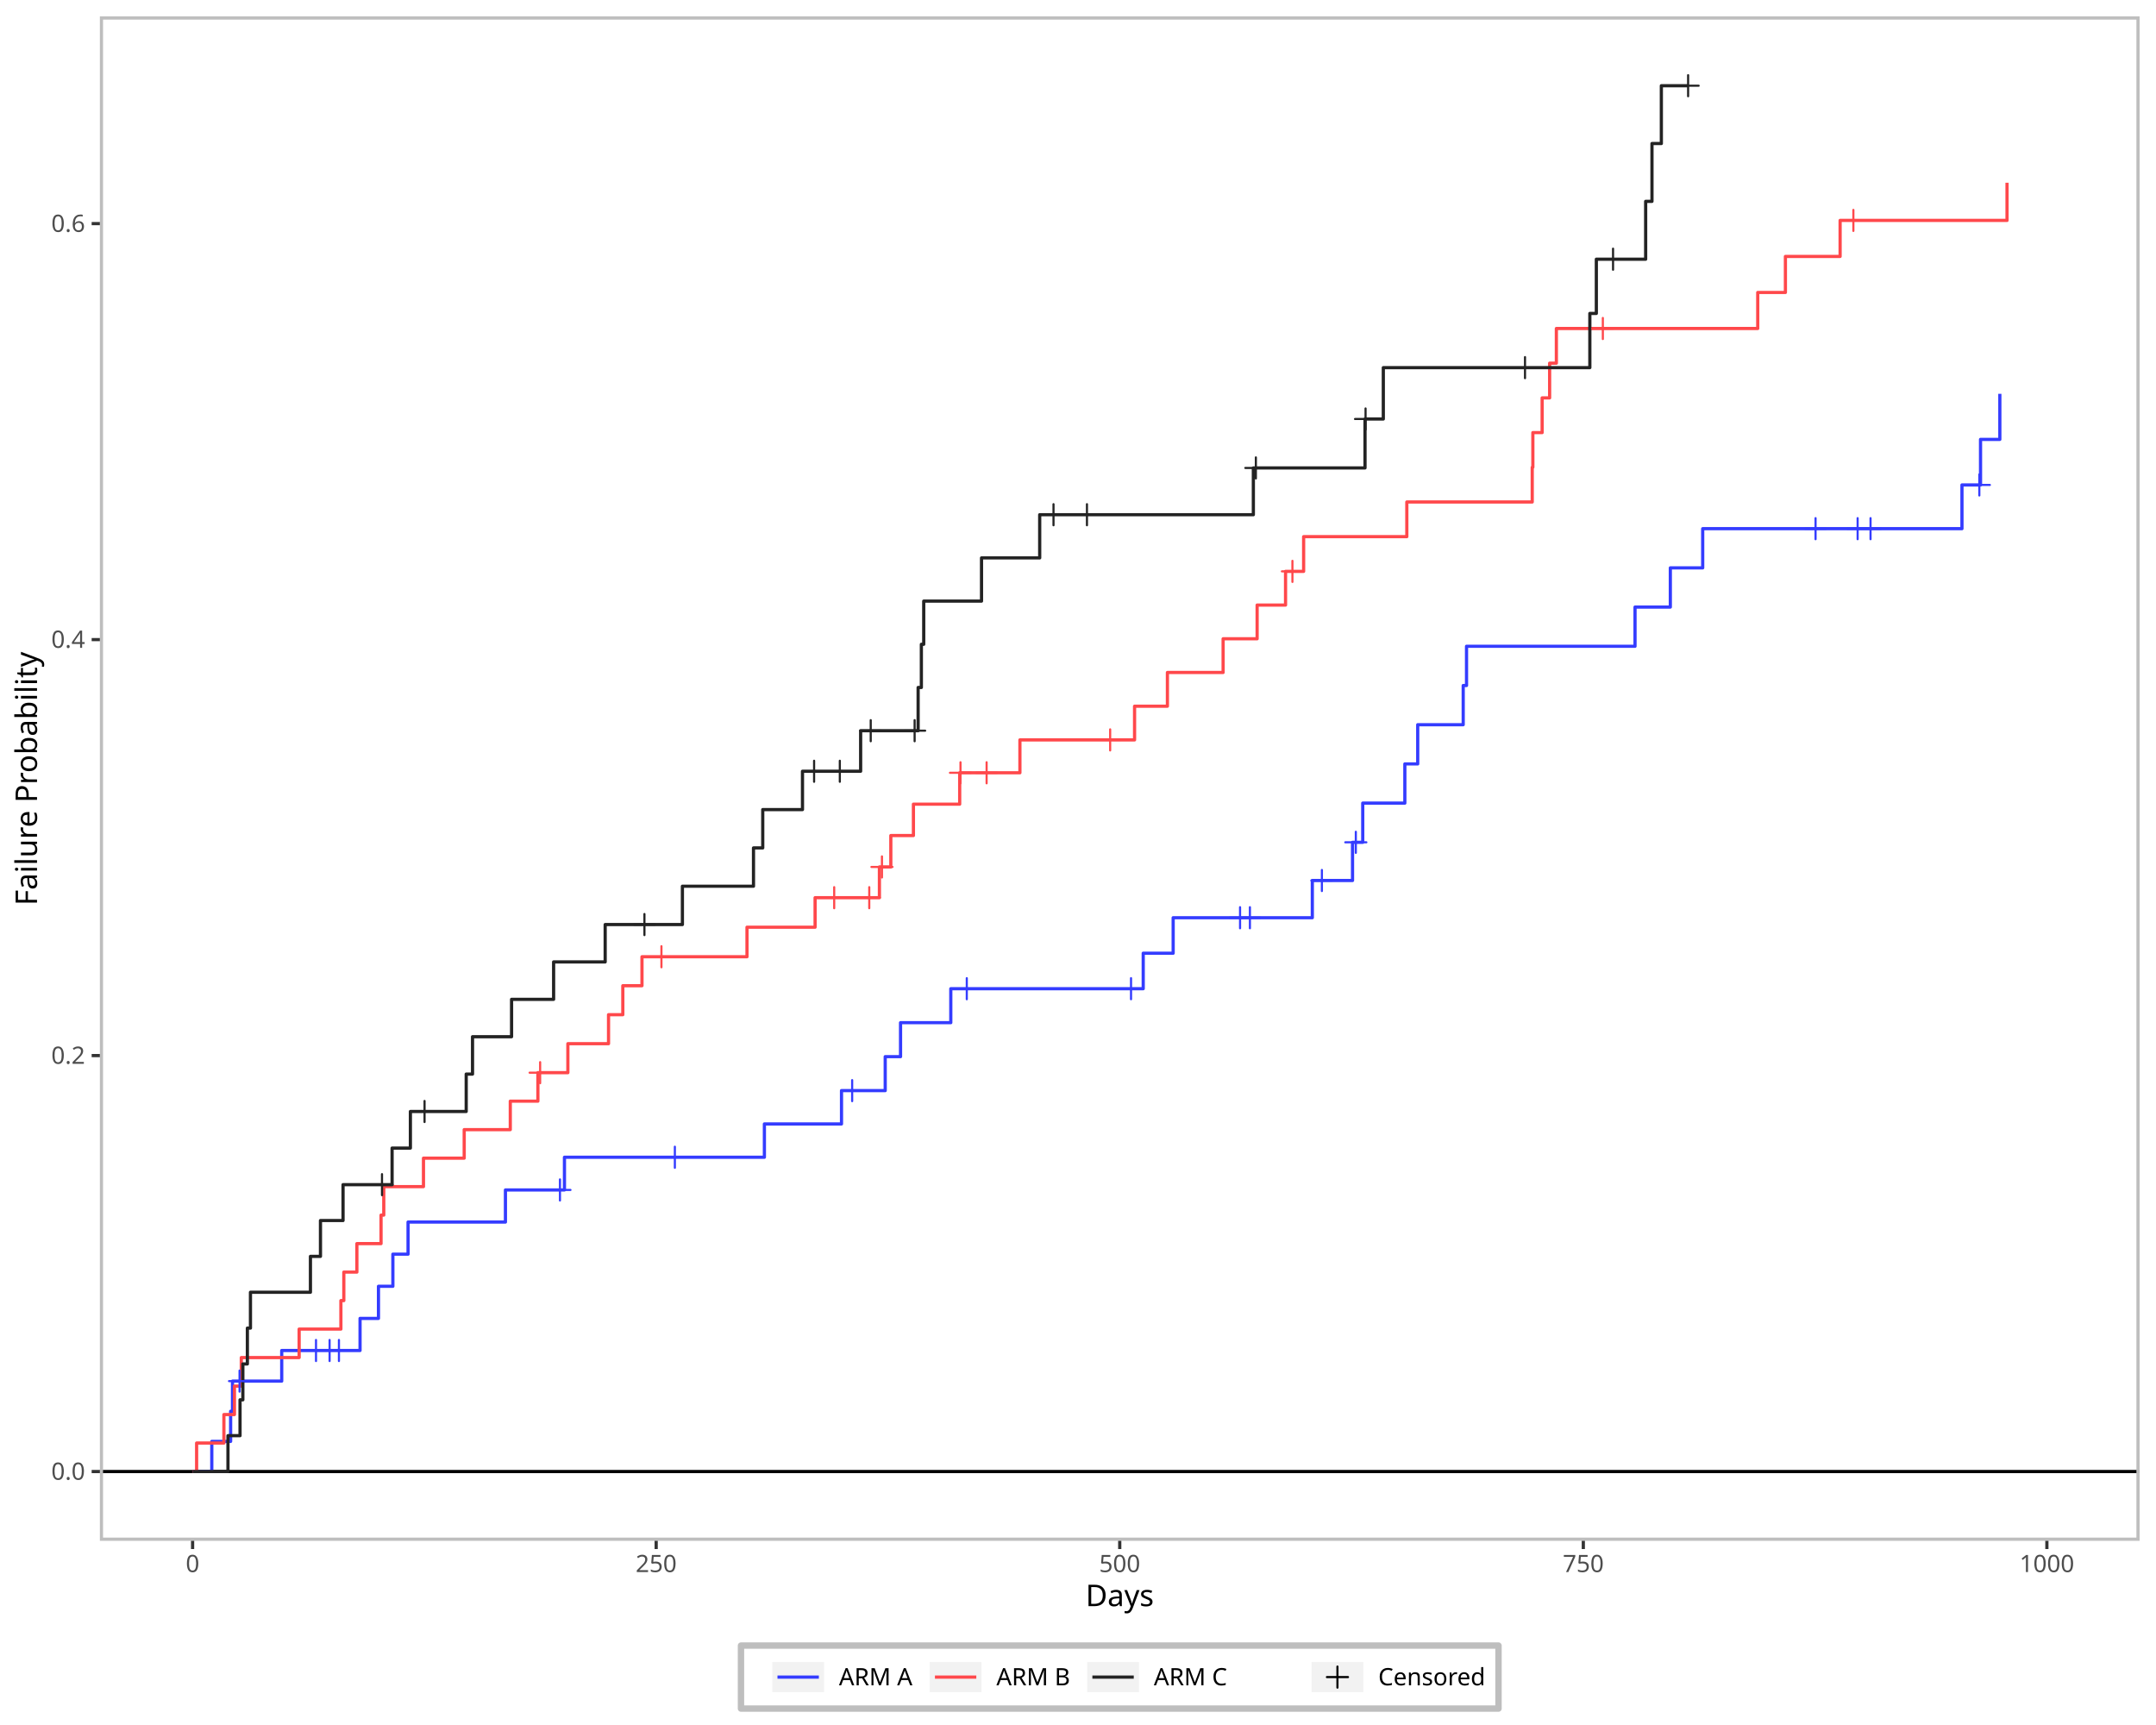
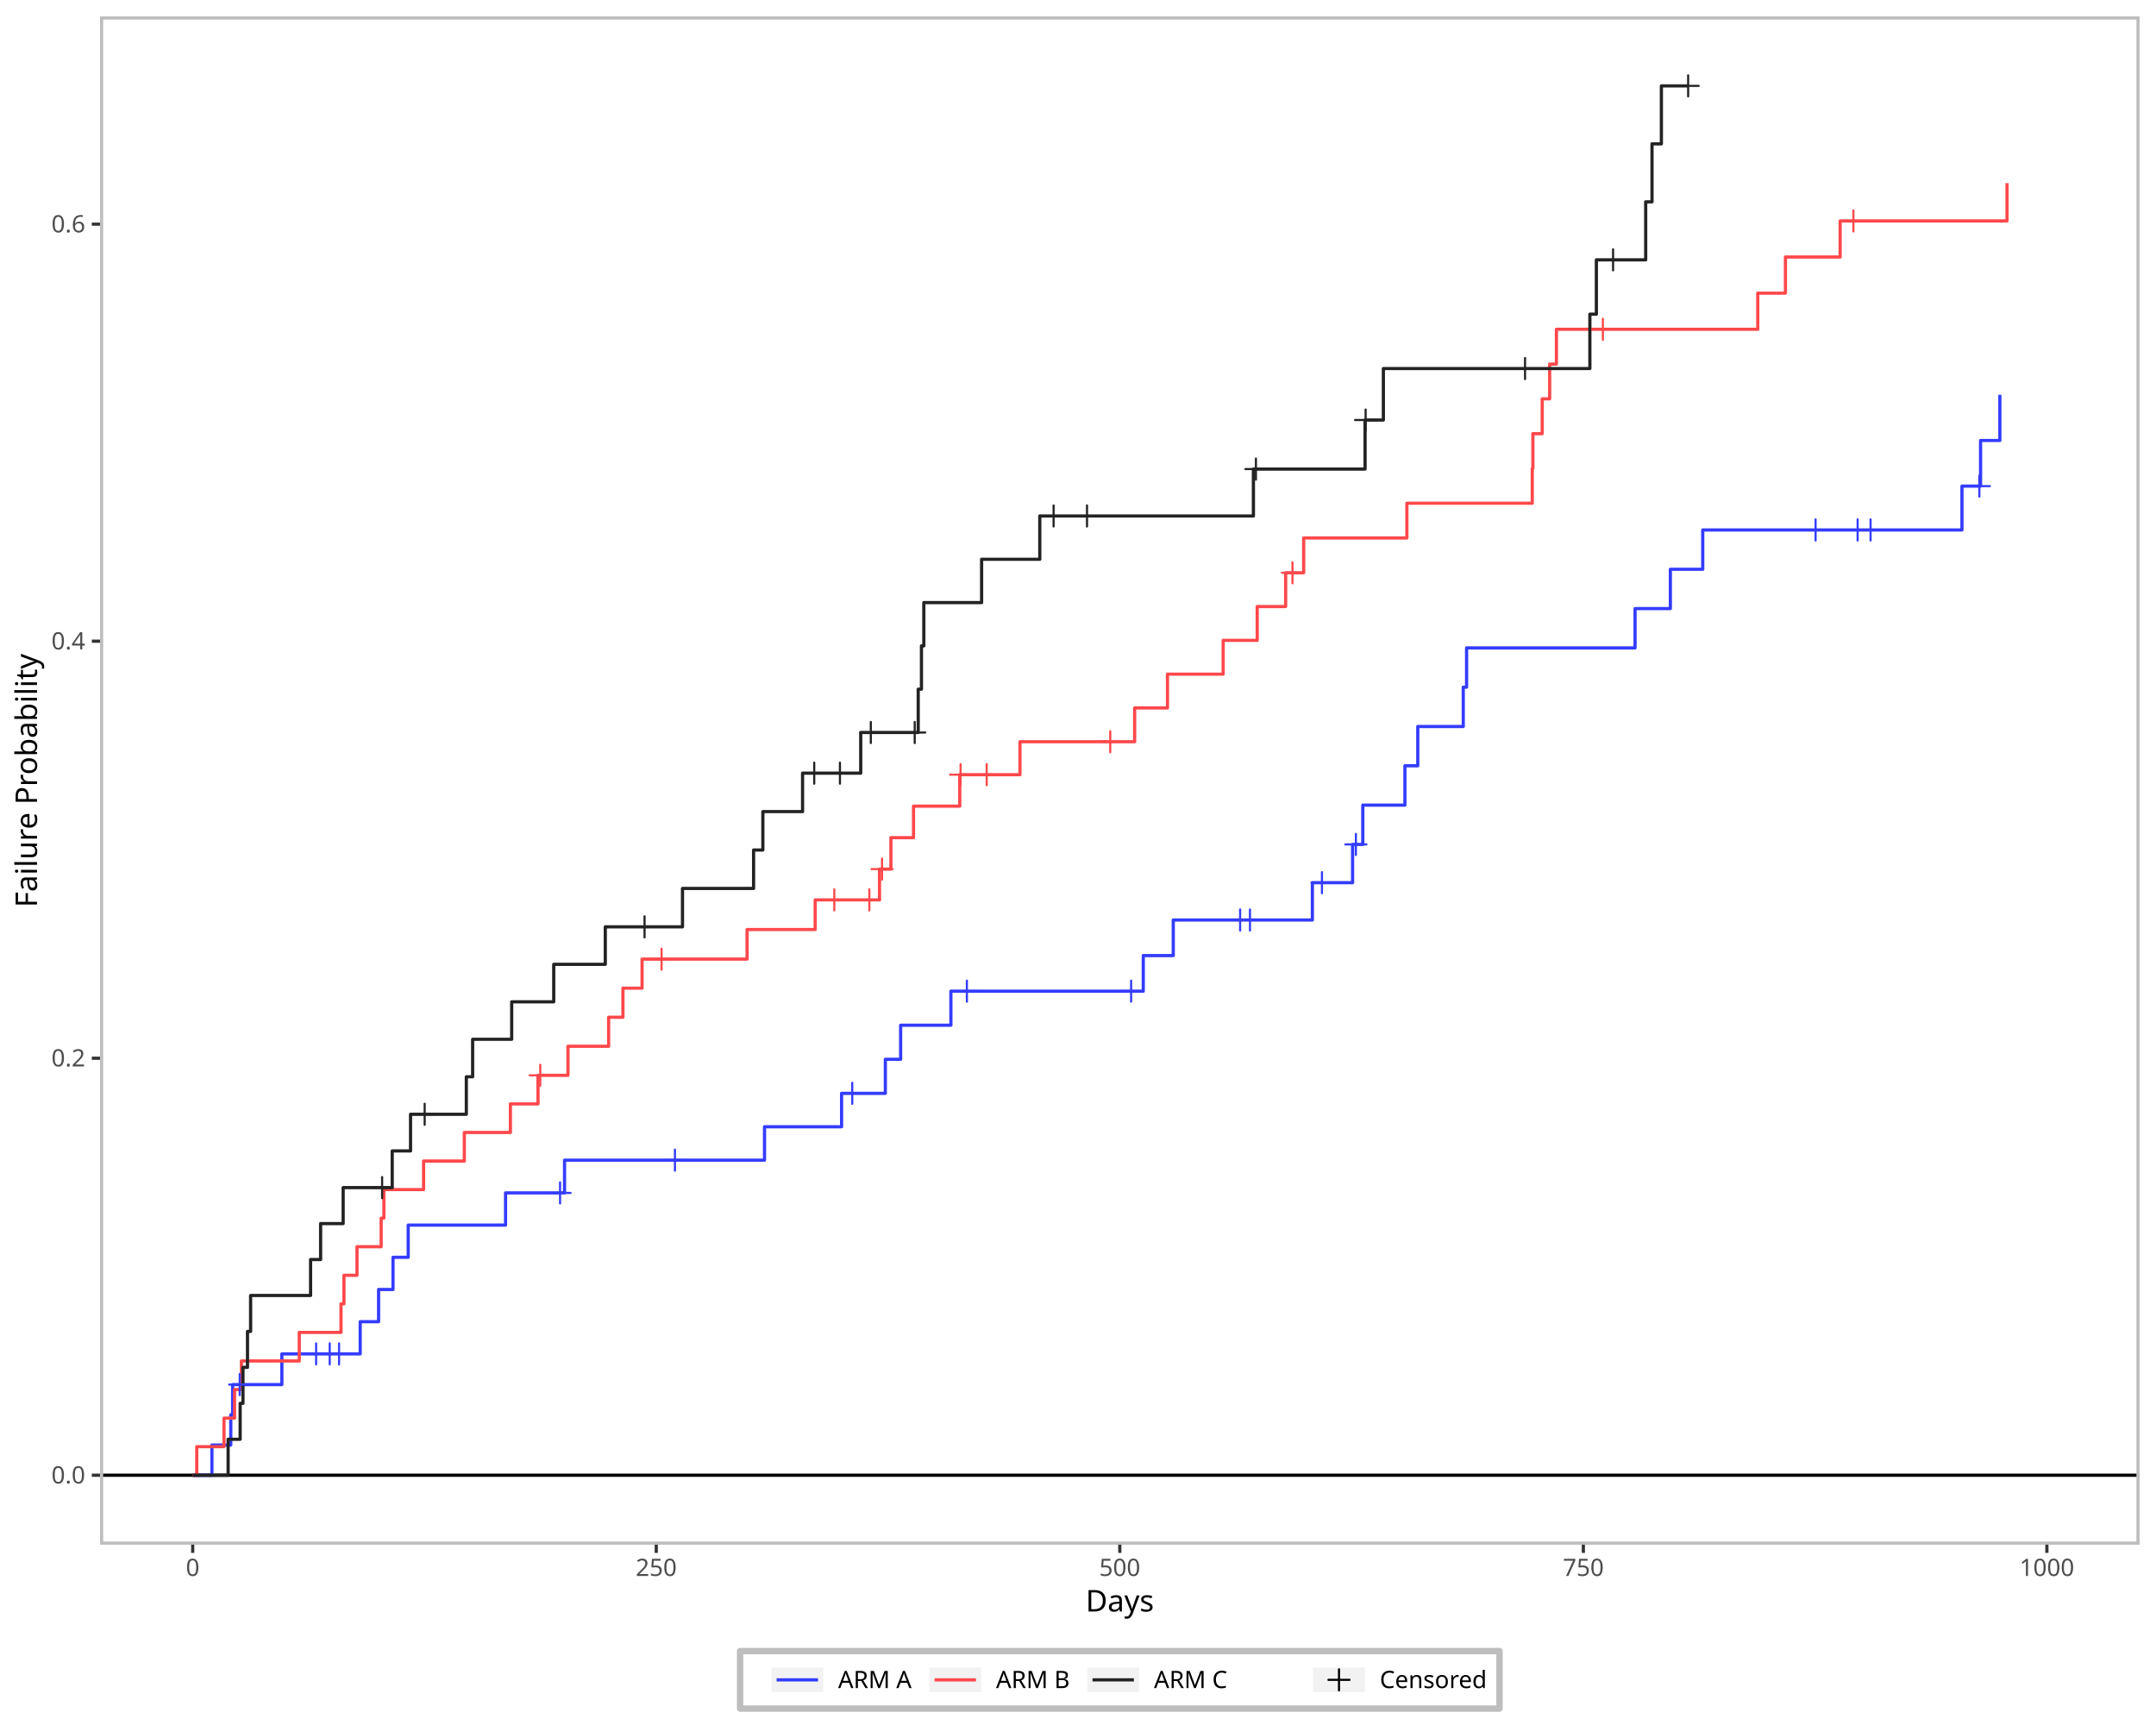
<svg xmlns="http://www.w3.org/2000/svg" class="svglite" data-engine-version="2.0" width="720.00pt" height="576.00pt" viewBox="0 0 720.00 576.00">
  <defs>
    <style type="text/css">
    .svglite line, .svglite polyline, .svglite polygon, .svglite path, .svglite rect, .svglite circle {
      fill: none;
      stroke: #000000;
      stroke-linecap: round;
      stroke-linejoin: round;
      stroke-miterlimit: 10.00;
    }
  </style>
  </defs>
  <rect width="100%" height="100%" style="stroke: none; fill: #FFFFFF;" />
  <defs>
    <clipPath id="cpMC4wMHw3MjAuMDB8MC4wMHw1NzYuMDA=">
      <rect x="0.00" y="0.00" width="720.00" height="576.00" />
    </clipPath>
  </defs>
  <g clip-path="url(#cpMC4wMHw3MjAuMDB8MC4wMHw1NzYuMDA=)">
    <rect x="0.00" y="0.00" width="720.00" height="576.00" style="stroke-width: 1.07; stroke: #FFFFFF; fill: #FFFFFF;" />
  </g>
  <defs>
-     <clipPath id="cpMzMuMzV8NzE0LjUyfDUuNDh8NTE0LjUw">
-       <rect x="33.35" y="5.48" width="681.17" height="509.02" />
+     <clipPath id="cpMzMuNDB8NzE0LjUyfDUuNDh8NTE1Ljc5">
+       <rect x="33.40" y="5.48" width="681.12" height="510.31" />
    </clipPath>
  </defs>
-   <g clip-path="url(#cpMzMuMzV8NzE0LjUyfDUuNDh8NTE0LjUw)">
-     <polyline points="64.32,514.50 64.32,5.48 " style="stroke-width: 4.27; stroke: #FFFFFF; stroke-linecap: butt;" />
-     <polyline points="219.13,514.50 219.13,5.48 " style="stroke-width: 4.27; stroke: #FFFFFF; stroke-linecap: butt;" />
-     <polyline points="373.94,514.50 373.94,5.48 " style="stroke-width: 4.27; stroke: #FFFFFF; stroke-linecap: butt;" />
-     <polyline points="528.75,514.50 528.75,5.48 " style="stroke-width: 4.27; stroke: #FFFFFF; stroke-linecap: butt;" />
-     <polyline points="683.56,514.50 683.56,5.48 " style="stroke-width: 4.27; stroke: #FFFFFF; stroke-linecap: butt;" />
-     <line x1="33.35" y1="491.37" x2="714.52" y2="491.37" style="stroke-width: 1.07; stroke-linecap: butt;" />
-     <polyline points="64.32,491.37 70.73,491.37 70.73,481.30 77.02,481.30 77.02,471.24 77.64,471.24 77.64,461.17 80.00,461.17 80.00,461.17 94.08,461.17 94.08,450.95 105.53,450.95 105.53,450.95 110.07,450.95 110.07,450.95 113.19,450.95 113.19,450.95 120.24,450.95 120.24,440.23 126.39,440.23 126.39,429.51 131.20,429.51 131.20,418.78 136.27,418.78 136.27,408.06 168.79,408.06 168.79,397.34 187.00,397.34 187.00,397.34 188.50,397.34 188.50,386.42 225.37,386.42 225.37,386.42 255.27,386.42 255.27,375.30 281.02,375.30 281.02,364.17 284.58,364.17 284.58,364.17 295.62,364.17 295.62,352.83 300.74,352.83 300.74,341.48 317.52,341.48 317.52,330.14 322.86,330.14 322.86,330.14 377.71,330.14 377.71,330.14 381.78,330.14 381.78,318.29 391.78,318.29 391.78,306.44 414.12,306.44 414.12,306.44 417.41,306.44 417.41,306.44 438.25,306.44 438.25,294.01 441.45,294.01 441.45,294.01 451.68,294.01 451.68,281.26 452.78,281.26 452.78,281.26 455.09,281.26 455.09,268.17 469.15,268.17 469.15,255.08 473.45,255.08 473.45,241.99 488.64,241.99 488.64,228.90 489.75,228.90 489.75,215.80 546.02,215.80 546.02,202.71 557.81,202.71 557.81,189.62 568.62,189.62 568.62,176.53 606.31,176.53 606.31,176.53 620.36,176.53 620.36,176.53 624.67,176.53 624.67,176.53 655.20,176.53 655.20,161.93 661.00,161.93 661.00,161.93 661.40,161.93 661.40,146.72 667.85,146.72 667.85,131.51 " style="stroke-width: 1.07; stroke: #343CFF; stroke-linecap: butt;" />
-     <polyline points="64.32,491.37 65.66,491.37 65.66,481.85 74.77,481.85 74.77,472.34 78.29,472.34 78.29,462.83 80.58,462.83 80.58,453.31 99.90,453.31 99.90,443.80 113.84,443.80 113.84,434.29 114.82,434.29 114.82,424.77 119.18,424.77 119.18,415.26 127.25,415.26 127.25,405.74 128.16,405.74 128.16,396.23 141.42,396.23 141.42,386.72 155.02,386.72 155.02,377.20 170.41,377.20 170.41,367.69 179.63,367.69 179.63,358.18 180.38,358.18 180.38,358.18 189.64,358.18 189.64,348.50 203.22,348.50 203.22,338.82 207.99,338.82 207.99,329.14 214.39,329.14 214.39,319.47 220.89,319.47 220.89,319.47 249.46,319.47 249.46,309.61 272.20,309.61 272.20,299.75 278.58,299.75 278.58,299.75 290.29,299.75 290.29,299.75 293.68,299.75 293.68,289.48 294.53,289.48 294.53,289.48 297.49,289.48 297.49,279.00 305.04,279.00 305.04,268.52 320.49,268.52 320.49,258.04 320.76,258.04 320.76,258.04 329.48,258.04 329.48,258.04 340.60,258.04 340.60,247.06 370.74,247.06 370.74,247.06 378.89,247.06 378.89,235.81 389.86,235.81 389.86,224.55 408.46,224.55 408.46,213.30 419.82,213.30 419.82,202.04 429.31,202.04 429.31,190.79 431.61,190.79 431.61,190.79 435.35,190.79 435.35,179.20 469.81,179.20 469.81,167.62 511.69,167.62 511.69,156.03 511.90,156.03 511.90,144.45 515.00,144.45 515.00,132.86 517.50,132.86 517.50,121.27 519.75,121.27 519.75,109.69 535.27,109.69 535.27,109.69 587.00,109.69 587.00,97.66 596.24,97.66 596.24,85.63 614.51,85.63 614.51,73.60 618.94,73.60 618.94,73.60 670.25,73.60 670.25,61.02 " style="stroke-width: 1.07; stroke: #FF484B; stroke-linecap: butt;" />
-     <polyline points="64.32,491.37 76.13,491.37 76.13,479.39 80.16,479.39 80.16,467.42 81.10,467.42 81.10,455.44 82.61,455.44 82.61,443.47 83.64,443.47 83.64,431.50 103.67,431.50 103.67,419.52 107.02,419.52 107.02,407.55 114.56,407.55 114.56,395.58 127.57,395.58 127.57,395.58 130.94,395.58 130.94,383.36 137.05,383.36 137.05,371.14 141.78,371.14 141.78,371.14 155.69,371.14 155.69,358.65 157.80,358.65 157.80,346.17 170.84,346.17 170.84,333.69 184.88,333.69 184.88,321.20 202.10,321.20 202.10,308.72 215.21,308.72 215.21,308.72 227.89,308.72 227.89,295.92 251.63,295.92 251.63,283.13 254.72,283.13 254.72,270.33 267.99,270.33 267.99,257.53 271.87,257.53 271.87,257.53 280.46,257.53 280.46,257.53 287.41,257.53 287.41,243.99 290.78,243.99 290.78,243.99 305.44,243.99 305.44,243.99 306.61,243.99 306.61,229.56 307.69,229.56 307.69,215.14 308.48,215.14 308.48,200.72 327.78,200.72 327.78,186.29 347.21,186.29 347.21,171.87 351.82,171.87 351.82,171.87 362.99,171.87 362.99,171.87 418.56,171.87 418.56,156.25 419.40,156.25 419.40,156.25 455.85,156.25 455.85,139.91 456.03,139.91 456.03,139.91 461.96,139.91 461.96,122.76 509.28,122.76 509.28,122.76 530.93,122.76 530.93,104.66 533.10,104.66 533.10,86.55 538.68,86.55 538.68,86.55 549.57,86.55 549.57,67.24 551.68,67.24 551.68,47.93 554.81,47.93 554.81,28.62 563.75,28.62 563.75,28.62 " style="stroke-width: 1.07; stroke: #232323; stroke-linecap: butt;" />
-     <line x1="76.48" y1="461.17" x2="83.52" y2="461.17" style="stroke-width: 0.71; stroke: #343CFF;" />
-     <line x1="80.00" y1="464.69" x2="80.00" y2="457.65" style="stroke-width: 0.71; stroke: #343CFF;" />
-     <line x1="102.01" y1="450.95" x2="109.05" y2="450.95" style="stroke-width: 0.71; stroke: #343CFF;" />
-     <line x1="105.53" y1="454.47" x2="105.53" y2="447.43" style="stroke-width: 0.71; stroke: #343CFF;" />
-     <line x1="106.55" y1="450.95" x2="113.59" y2="450.95" style="stroke-width: 0.71; stroke: #343CFF;" />
-     <line x1="110.07" y1="454.47" x2="110.07" y2="447.43" style="stroke-width: 0.71; stroke: #343CFF;" />
-     <line x1="109.67" y1="450.95" x2="116.70" y2="450.95" style="stroke-width: 0.71; stroke: #343CFF;" />
-     <line x1="113.19" y1="454.47" x2="113.19" y2="447.43" style="stroke-width: 0.71; stroke: #343CFF;" />
-     <line x1="183.48" y1="397.34" x2="190.51" y2="397.34" style="stroke-width: 0.71; stroke: #343CFF;" />
-     <line x1="187.00" y1="400.86" x2="187.00" y2="393.82" style="stroke-width: 0.71; stroke: #343CFF;" />
-     <line x1="221.85" y1="386.42" x2="228.89" y2="386.42" style="stroke-width: 0.71; stroke: #343CFF;" />
-     <line x1="225.37" y1="389.94" x2="225.37" y2="382.90" style="stroke-width: 0.71; stroke: #343CFF;" />
-     <line x1="281.06" y1="364.17" x2="288.10" y2="364.17" style="stroke-width: 0.71; stroke: #343CFF;" />
-     <line x1="284.58" y1="367.69" x2="284.58" y2="360.66" style="stroke-width: 0.71; stroke: #343CFF;" />
-     <line x1="319.34" y1="330.14" x2="326.38" y2="330.14" style="stroke-width: 0.71; stroke: #343CFF;" />
-     <line x1="322.86" y1="333.66" x2="322.86" y2="326.62" style="stroke-width: 0.71; stroke: #343CFF;" />
-     <line x1="374.19" y1="330.14" x2="381.23" y2="330.14" style="stroke-width: 0.71; stroke: #343CFF;" />
-     <line x1="377.71" y1="333.66" x2="377.71" y2="326.62" style="stroke-width: 0.71; stroke: #343CFF;" />
-     <line x1="410.60" y1="306.44" x2="417.64" y2="306.44" style="stroke-width: 0.71; stroke: #343CFF;" />
-     <line x1="414.12" y1="309.96" x2="414.12" y2="302.92" style="stroke-width: 0.71; stroke: #343CFF;" />
-     <line x1="413.89" y1="306.44" x2="420.93" y2="306.44" style="stroke-width: 0.71; stroke: #343CFF;" />
-     <line x1="417.41" y1="309.96" x2="417.41" y2="302.92" style="stroke-width: 0.71; stroke: #343CFF;" />
-     <line x1="437.93" y1="294.01" x2="444.97" y2="294.01" style="stroke-width: 0.71; stroke: #343CFF;" />
-     <line x1="441.45" y1="297.53" x2="441.45" y2="290.49" style="stroke-width: 0.71; stroke: #343CFF;" />
-     <line x1="449.26" y1="281.26" x2="456.30" y2="281.26" style="stroke-width: 0.71; stroke: #343CFF;" />
-     <line x1="452.78" y1="284.78" x2="452.78" y2="277.74" style="stroke-width: 0.71; stroke: #343CFF;" />
-     <line x1="602.79" y1="176.53" x2="609.83" y2="176.53" style="stroke-width: 0.71; stroke: #343CFF;" />
-     <line x1="606.31" y1="180.05" x2="606.31" y2="173.01" style="stroke-width: 0.71; stroke: #343CFF;" />
-     <line x1="616.84" y1="176.53" x2="623.87" y2="176.53" style="stroke-width: 0.71; stroke: #343CFF;" />
-     <line x1="620.36" y1="180.05" x2="620.36" y2="173.01" style="stroke-width: 0.71; stroke: #343CFF;" />
-     <line x1="621.15" y1="176.53" x2="628.19" y2="176.53" style="stroke-width: 0.71; stroke: #343CFF;" />
-     <line x1="624.67" y1="180.05" x2="624.67" y2="173.01" style="stroke-width: 0.71; stroke: #343CFF;" />
-     <line x1="657.49" y1="161.93" x2="664.52" y2="161.93" style="stroke-width: 0.71; stroke: #343CFF;" />
-     <line x1="661.00" y1="165.45" x2="661.00" y2="158.41" style="stroke-width: 0.71; stroke: #343CFF;" />
-     <line x1="176.86" y1="358.18" x2="183.90" y2="358.18" style="stroke-width: 0.71; stroke: #FF484B;" />
-     <line x1="180.38" y1="361.70" x2="180.38" y2="354.66" style="stroke-width: 0.71; stroke: #FF484B;" />
-     <line x1="217.37" y1="319.47" x2="224.41" y2="319.47" style="stroke-width: 0.71; stroke: #FF484B;" />
-     <line x1="220.89" y1="322.99" x2="220.89" y2="315.95" style="stroke-width: 0.71; stroke: #FF484B;" />
-     <line x1="275.07" y1="299.75" x2="282.10" y2="299.75" style="stroke-width: 0.71; stroke: #FF484B;" />
-     <line x1="278.58" y1="303.27" x2="278.58" y2="296.23" style="stroke-width: 0.71; stroke: #FF484B;" />
-     <line x1="286.77" y1="299.75" x2="293.81" y2="299.75" style="stroke-width: 0.71; stroke: #FF484B;" />
-     <line x1="290.29" y1="303.27" x2="290.29" y2="296.23" style="stroke-width: 0.71; stroke: #FF484B;" />
-     <line x1="291.01" y1="289.48" x2="298.05" y2="289.48" style="stroke-width: 0.71; stroke: #FF484B;" />
-     <line x1="294.53" y1="293.00" x2="294.53" y2="285.96" style="stroke-width: 0.71; stroke: #FF484B;" />
-     <line x1="317.24" y1="258.04" x2="324.28" y2="258.04" style="stroke-width: 0.71; stroke: #FF484B;" />
-     <line x1="320.76" y1="261.56" x2="320.76" y2="254.52" style="stroke-width: 0.71; stroke: #FF484B;" />
-     <line x1="325.96" y1="258.04" x2="333.00" y2="258.04" style="stroke-width: 0.71; stroke: #FF484B;" />
-     <line x1="329.48" y1="261.56" x2="329.48" y2="254.52" style="stroke-width: 0.71; stroke: #FF484B;" />
-     <line x1="367.22" y1="247.06" x2="374.26" y2="247.06" style="stroke-width: 0.71; stroke: #FF484B;" />
-     <line x1="370.74" y1="250.58" x2="370.74" y2="243.54" style="stroke-width: 0.71; stroke: #FF484B;" />
-     <line x1="428.09" y1="190.79" x2="435.13" y2="190.79" style="stroke-width: 0.71; stroke: #FF484B;" />
-     <line x1="431.61" y1="194.31" x2="431.61" y2="187.27" style="stroke-width: 0.71; stroke: #FF484B;" />
-     <line x1="531.75" y1="109.69" x2="538.79" y2="109.69" style="stroke-width: 0.71; stroke: #FF484B;" />
-     <line x1="535.27" y1="113.21" x2="535.27" y2="106.17" style="stroke-width: 0.71; stroke: #FF484B;" />
-     <line x1="615.43" y1="73.60" x2="622.46" y2="73.60" style="stroke-width: 0.71; stroke: #FF484B;" />
-     <line x1="618.94" y1="77.11" x2="618.94" y2="70.08" style="stroke-width: 0.71; stroke: #FF484B;" />
-     <line x1="124.05" y1="395.58" x2="131.09" y2="395.58" style="stroke-width: 0.71; stroke: #232323;" />
-     <line x1="127.57" y1="399.09" x2="127.57" y2="392.06" style="stroke-width: 0.71; stroke: #232323;" />
-     <line x1="138.26" y1="371.14" x2="145.30" y2="371.14" style="stroke-width: 0.71; stroke: #232323;" />
-     <line x1="141.78" y1="374.66" x2="141.78" y2="367.62" style="stroke-width: 0.71; stroke: #232323;" />
-     <line x1="211.69" y1="308.72" x2="218.73" y2="308.72" style="stroke-width: 0.71; stroke: #232323;" />
-     <line x1="215.21" y1="312.24" x2="215.21" y2="305.20" style="stroke-width: 0.71; stroke: #232323;" />
-     <line x1="268.35" y1="257.53" x2="275.39" y2="257.53" style="stroke-width: 0.71; stroke: #232323;" />
-     <line x1="271.87" y1="261.05" x2="271.87" y2="254.02" style="stroke-width: 0.71; stroke: #232323;" />
-     <line x1="276.94" y1="257.53" x2="283.98" y2="257.53" style="stroke-width: 0.71; stroke: #232323;" />
-     <line x1="280.46" y1="261.05" x2="280.46" y2="254.02" style="stroke-width: 0.71; stroke: #232323;" />
-     <line x1="287.26" y1="243.99" x2="294.30" y2="243.99" style="stroke-width: 0.71; stroke: #232323;" />
-     <line x1="290.78" y1="247.51" x2="290.78" y2="240.47" style="stroke-width: 0.71; stroke: #232323;" />
-     <line x1="301.92" y1="243.99" x2="308.96" y2="243.99" style="stroke-width: 0.71; stroke: #232323;" />
-     <line x1="305.44" y1="247.51" x2="305.44" y2="240.47" style="stroke-width: 0.71; stroke: #232323;" />
-     <line x1="348.30" y1="171.87" x2="355.34" y2="171.87" style="stroke-width: 0.71; stroke: #232323;" />
-     <line x1="351.82" y1="175.39" x2="351.82" y2="168.35" style="stroke-width: 0.71; stroke: #232323;" />
-     <line x1="359.47" y1="171.87" x2="366.51" y2="171.87" style="stroke-width: 0.71; stroke: #232323;" />
-     <line x1="362.99" y1="175.39" x2="362.99" y2="168.35" style="stroke-width: 0.71; stroke: #232323;" />
-     <line x1="415.88" y1="156.25" x2="422.92" y2="156.25" style="stroke-width: 0.71; stroke: #232323;" />
-     <line x1="419.40" y1="159.77" x2="419.40" y2="152.73" style="stroke-width: 0.71; stroke: #232323;" />
-     <line x1="452.51" y1="139.91" x2="459.55" y2="139.91" style="stroke-width: 0.71; stroke: #232323;" />
-     <line x1="456.03" y1="143.43" x2="456.03" y2="136.39" style="stroke-width: 0.71; stroke: #232323;" />
-     <line x1="505.76" y1="122.76" x2="512.80" y2="122.76" style="stroke-width: 0.71; stroke: #232323;" />
-     <line x1="509.28" y1="126.28" x2="509.28" y2="119.24" style="stroke-width: 0.71; stroke: #232323;" />
-     <line x1="535.16" y1="86.55" x2="542.20" y2="86.55" style="stroke-width: 0.71; stroke: #232323;" />
-     <line x1="538.68" y1="90.07" x2="538.68" y2="83.03" style="stroke-width: 0.71; stroke: #232323;" />
-     <line x1="560.23" y1="28.62" x2="567.27" y2="28.62" style="stroke-width: 0.71; stroke: #232323;" />
-     <line x1="563.75" y1="32.14" x2="563.75" y2="25.10" style="stroke-width: 0.71; stroke: #232323;" />
-     <rect x="33.35" y="5.48" width="681.17" height="509.02" style="stroke-width: 2.13; stroke: #BEBEBE;" />
+   <g clip-path="url(#cpMzMuNDB8NzE0LjUyfDUuNDh8NTE1Ljc5)">
+     <polyline points="64.36,515.79 64.36,5.48 " style="stroke-width: 4.27; stroke: #FFFFFF; stroke-linecap: butt;" />
+     <polyline points="219.16,515.79 219.16,5.48 " style="stroke-width: 4.27; stroke: #FFFFFF; stroke-linecap: butt;" />
+     <polyline points="373.96,515.79 373.96,5.48 " style="stroke-width: 4.27; stroke: #FFFFFF; stroke-linecap: butt;" />
+     <polyline points="528.76,515.79 528.76,5.48 " style="stroke-width: 4.27; stroke: #FFFFFF; stroke-linecap: butt;" />
+     <polyline points="683.56,515.79 683.56,5.48 " style="stroke-width: 4.27; stroke: #FFFFFF; stroke-linecap: butt;" />
+     <line x1="33.40" y1="492.60" x2="714.52" y2="492.60" style="stroke-width: 1.07; stroke-linecap: butt;" />
+     <polyline points="64.36,492.60 70.77,492.60 70.77,482.51 77.07,482.51 77.07,472.42 77.69,472.42 77.69,462.33 80.05,462.33 80.05,462.33 94.13,462.33 94.13,452.08 105.57,452.08 105.57,452.08 110.11,452.08 110.11,452.08 113.23,452.08 113.23,452.08 120.29,452.08 120.29,441.33 126.43,441.33 126.43,430.58 131.25,430.58 131.25,419.83 136.32,419.83 136.32,409.08 168.83,409.08 168.83,398.33 187.03,398.33 187.03,398.33 188.53,398.33 188.53,387.39 225.40,387.39 225.40,387.39 255.31,387.39 255.31,376.24 281.05,376.24 281.05,365.08 284.61,365.08 284.61,365.08 295.66,365.08 295.66,353.71 300.77,353.71 300.77,342.33 317.55,342.33 317.55,330.96 322.89,330.96 322.89,330.96 377.74,330.96 377.74,330.96 381.80,330.96 381.80,319.08 391.81,319.08 391.81,307.20 414.14,307.20 414.14,307.20 417.43,307.20 417.43,307.20 438.27,307.20 438.27,294.74 441.47,294.74 441.47,294.74 451.70,294.74 451.70,281.96 452.80,281.96 452.80,281.96 455.11,281.96 455.11,268.84 469.17,268.84 469.17,255.71 473.47,255.71 473.47,242.59 488.66,242.59 488.66,229.46 489.77,229.46 489.77,216.34 546.03,216.34 546.03,203.21 557.82,203.21 557.82,190.09 568.63,190.09 568.63,176.96 606.32,176.96 606.32,176.96 620.36,176.96 620.36,176.96 624.68,176.96 624.68,176.96 655.20,176.96 655.20,162.32 661.01,162.32 661.01,162.32 661.41,162.32 661.41,147.08 667.86,147.08 667.86,131.83 " style="stroke-width: 1.07; stroke: #343CFF; stroke-linecap: butt;" />
+     <polyline points="64.36,492.60 65.71,492.60 65.71,483.06 74.81,483.06 74.81,473.52 78.33,473.52 78.33,463.98 80.62,463.98 80.62,454.45 99.94,454.45 99.94,444.91 113.88,444.91 113.88,435.37 114.87,435.37 114.87,425.83 119.22,425.83 119.22,416.30 127.29,416.30 127.29,406.76 128.20,406.76 128.20,397.22 141.46,397.22 141.46,387.68 155.06,387.68 155.06,378.15 170.45,378.15 170.45,368.61 179.67,368.61 179.67,359.07 180.42,359.07 180.42,359.07 189.68,359.07 189.68,349.37 203.25,349.37 203.25,339.67 208.03,339.67 208.03,329.96 214.42,329.96 214.42,320.26 220.93,320.26 220.93,320.26 249.49,320.26 249.49,310.38 272.23,310.38 272.23,300.49 278.62,300.49 278.62,300.49 290.32,300.49 290.32,300.49 293.71,300.49 293.71,290.20 294.56,290.20 294.56,290.20 297.52,290.20 297.52,279.70 305.07,279.70 305.07,269.19 320.52,269.19 320.52,258.68 320.79,258.68 320.79,258.68 329.51,258.68 329.51,258.68 340.62,258.68 340.62,247.67 370.77,247.67 370.77,247.67 378.92,247.67 378.92,236.39 389.88,236.39 389.88,225.11 408.48,225.11 408.48,213.82 419.85,213.82 419.85,202.54 429.34,202.54 429.34,191.26 431.63,191.26 431.63,191.26 435.37,191.26 435.37,179.64 469.83,179.64 469.83,168.03 511.70,168.03 511.70,156.41 511.91,156.41 511.91,144.80 515.02,144.80 515.02,133.18 517.51,133.18 517.51,121.57 519.77,121.57 519.77,109.95 535.28,109.95 535.28,109.95 587.01,109.95 587.01,97.89 596.25,97.89 596.25,85.83 614.52,85.83 614.52,73.77 618.95,73.77 618.95,73.77 670.25,73.77 670.25,61.16 " style="stroke-width: 1.07; stroke: #FF484B; stroke-linecap: butt;" />
+     <polyline points="64.36,492.60 76.18,492.60 76.18,480.59 80.20,480.59 80.20,468.59 81.14,468.59 81.14,456.58 82.65,456.58 82.65,444.58 83.69,444.58 83.69,432.58 103.72,432.58 103.72,420.57 107.07,420.57 107.07,408.57 114.60,408.57 114.60,396.56 127.61,396.56 127.61,396.56 130.98,396.56 130.98,384.31 137.10,384.31 137.10,372.07 141.82,372.07 141.82,372.07 155.73,372.07 155.73,359.55 157.84,359.55 157.84,347.03 170.88,347.03 170.88,334.52 184.92,334.52 184.92,322.00 202.14,322.00 202.14,309.49 215.25,309.49 215.25,309.49 227.92,309.49 227.92,296.66 251.66,296.66 251.66,283.83 254.76,283.83 254.76,271.00 268.02,271.00 268.02,258.17 271.91,258.17 271.91,258.17 280.50,258.17 280.50,258.17 287.44,258.17 287.44,244.59 290.81,244.59 290.81,244.59 305.47,244.59 305.47,244.59 306.64,244.59 306.64,230.13 307.72,230.13 307.72,215.67 308.51,215.67 308.51,201.21 327.81,201.21 327.81,186.75 347.24,186.75 347.24,172.29 351.85,172.29 351.85,172.29 363.01,172.29 363.01,172.29 418.58,172.29 418.58,156.63 419.42,156.63 419.42,156.63 455.87,156.63 455.87,140.25 456.05,140.25 456.05,140.25 461.98,140.25 461.98,123.06 509.29,123.06 509.29,123.06 530.94,123.06 530.94,104.91 533.11,104.91 533.11,86.76 538.69,86.76 538.69,86.76 549.58,86.76 549.58,67.40 551.69,67.40 551.69,48.04 554.82,48.04 554.82,28.68 563.76,28.68 563.76,28.68 " style="stroke-width: 1.07; stroke: #232323; stroke-linecap: butt;" />
+     <line x1="76.53" y1="462.33" x2="83.57" y2="462.33" style="stroke-width: 0.71; stroke: #343CFF;" />
+     <line x1="80.05" y1="465.85" x2="80.05" y2="458.81" style="stroke-width: 0.71; stroke: #343CFF;" />
+     <line x1="102.05" y1="452.08" x2="109.09" y2="452.08" style="stroke-width: 0.71; stroke: #343CFF;" />
+     <line x1="105.57" y1="455.60" x2="105.57" y2="448.56" style="stroke-width: 0.71; stroke: #343CFF;" />
+     <line x1="106.60" y1="452.08" x2="113.63" y2="452.08" style="stroke-width: 0.71; stroke: #343CFF;" />
+     <line x1="110.11" y1="455.60" x2="110.11" y2="448.56" style="stroke-width: 0.71; stroke: #343CFF;" />
+     <line x1="109.71" y1="452.08" x2="116.75" y2="452.08" style="stroke-width: 0.71; stroke: #343CFF;" />
+     <line x1="113.23" y1="455.60" x2="113.23" y2="448.56" style="stroke-width: 0.71; stroke: #343CFF;" />
+     <line x1="183.52" y1="398.33" x2="190.55" y2="398.33" style="stroke-width: 0.71; stroke: #343CFF;" />
+     <line x1="187.03" y1="401.85" x2="187.03" y2="394.81" style="stroke-width: 0.71; stroke: #343CFF;" />
+     <line x1="221.89" y1="387.39" x2="228.92" y2="387.39" style="stroke-width: 0.71; stroke: #343CFF;" />
+     <line x1="225.40" y1="390.91" x2="225.40" y2="383.87" style="stroke-width: 0.71; stroke: #343CFF;" />
+     <line x1="281.09" y1="365.08" x2="288.13" y2="365.08" style="stroke-width: 0.71; stroke: #343CFF;" />
+     <line x1="284.61" y1="368.60" x2="284.61" y2="361.56" style="stroke-width: 0.71; stroke: #343CFF;" />
+     <line x1="319.37" y1="330.96" x2="326.41" y2="330.96" style="stroke-width: 0.71; stroke: #343CFF;" />
+     <line x1="322.89" y1="334.48" x2="322.89" y2="327.44" style="stroke-width: 0.71; stroke: #343CFF;" />
+     <line x1="374.22" y1="330.96" x2="381.26" y2="330.96" style="stroke-width: 0.71; stroke: #343CFF;" />
+     <line x1="377.74" y1="334.48" x2="377.74" y2="327.44" style="stroke-width: 0.71; stroke: #343CFF;" />
+     <line x1="410.63" y1="307.20" x2="417.66" y2="307.20" style="stroke-width: 0.71; stroke: #343CFF;" />
+     <line x1="414.14" y1="310.72" x2="414.14" y2="303.68" style="stroke-width: 0.71; stroke: #343CFF;" />
+     <line x1="413.91" y1="307.20" x2="420.95" y2="307.20" style="stroke-width: 0.71; stroke: #343CFF;" />
+     <line x1="417.43" y1="310.72" x2="417.43" y2="303.68" style="stroke-width: 0.71; stroke: #343CFF;" />
+     <line x1="437.95" y1="294.74" x2="444.99" y2="294.74" style="stroke-width: 0.71; stroke: #343CFF;" />
+     <line x1="441.47" y1="298.26" x2="441.47" y2="291.22" style="stroke-width: 0.71; stroke: #343CFF;" />
+     <line x1="449.28" y1="281.96" x2="456.32" y2="281.96" style="stroke-width: 0.71; stroke: #343CFF;" />
+     <line x1="452.80" y1="285.48" x2="452.80" y2="278.44" style="stroke-width: 0.71; stroke: #343CFF;" />
+     <line x1="602.80" y1="176.96" x2="609.84" y2="176.96" style="stroke-width: 0.71; stroke: #343CFF;" />
+     <line x1="606.32" y1="180.48" x2="606.32" y2="173.44" style="stroke-width: 0.71; stroke: #343CFF;" />
+     <line x1="616.84" y1="176.96" x2="623.88" y2="176.96" style="stroke-width: 0.71; stroke: #343CFF;" />
+     <line x1="620.36" y1="180.48" x2="620.36" y2="173.44" style="stroke-width: 0.71; stroke: #343CFF;" />
+     <line x1="621.16" y1="176.96" x2="628.20" y2="176.96" style="stroke-width: 0.71; stroke: #343CFF;" />
+     <line x1="624.68" y1="180.48" x2="624.68" y2="173.44" style="stroke-width: 0.71; stroke: #343CFF;" />
+     <line x1="657.49" y1="162.32" x2="664.53" y2="162.32" style="stroke-width: 0.71; stroke: #343CFF;" />
+     <line x1="661.01" y1="165.84" x2="661.01" y2="158.81" style="stroke-width: 0.71; stroke: #343CFF;" />
+     <line x1="176.90" y1="359.07" x2="183.94" y2="359.07" style="stroke-width: 0.71; stroke: #FF484B;" />
+     <line x1="180.42" y1="362.59" x2="180.42" y2="355.55" style="stroke-width: 0.71; stroke: #FF484B;" />
+     <line x1="217.41" y1="320.26" x2="224.45" y2="320.26" style="stroke-width: 0.71; stroke: #FF484B;" />
+     <line x1="220.93" y1="323.78" x2="220.93" y2="316.74" style="stroke-width: 0.71; stroke: #FF484B;" />
+     <line x1="275.10" y1="300.49" x2="282.14" y2="300.49" style="stroke-width: 0.71; stroke: #FF484B;" />
+     <line x1="278.62" y1="304.01" x2="278.62" y2="296.97" style="stroke-width: 0.71; stroke: #FF484B;" />
+     <line x1="286.80" y1="300.49" x2="293.84" y2="300.49" style="stroke-width: 0.71; stroke: #FF484B;" />
+     <line x1="290.32" y1="304.01" x2="290.32" y2="296.97" style="stroke-width: 0.71; stroke: #FF484B;" />
+     <line x1="291.04" y1="290.20" x2="298.08" y2="290.20" style="stroke-width: 0.71; stroke: #FF484B;" />
+     <line x1="294.56" y1="293.72" x2="294.56" y2="286.68" style="stroke-width: 0.71; stroke: #FF484B;" />
+     <line x1="317.27" y1="258.68" x2="324.31" y2="258.68" style="stroke-width: 0.71; stroke: #FF484B;" />
+     <line x1="320.79" y1="262.20" x2="320.79" y2="255.16" style="stroke-width: 0.71; stroke: #FF484B;" />
+     <line x1="325.99" y1="258.68" x2="333.03" y2="258.68" style="stroke-width: 0.71; stroke: #FF484B;" />
+     <line x1="329.51" y1="262.20" x2="329.51" y2="255.16" style="stroke-width: 0.71; stroke: #FF484B;" />
+     <line x1="367.25" y1="247.67" x2="374.29" y2="247.67" style="stroke-width: 0.71; stroke: #FF484B;" />
+     <line x1="370.77" y1="251.19" x2="370.77" y2="244.15" style="stroke-width: 0.71; stroke: #FF484B;" />
+     <line x1="428.11" y1="191.26" x2="435.15" y2="191.26" style="stroke-width: 0.71; stroke: #FF484B;" />
+     <line x1="431.63" y1="194.78" x2="431.63" y2="187.74" style="stroke-width: 0.71; stroke: #FF484B;" />
+     <line x1="531.76" y1="109.95" x2="538.80" y2="109.95" style="stroke-width: 0.71; stroke: #FF484B;" />
+     <line x1="535.28" y1="113.47" x2="535.28" y2="106.43" style="stroke-width: 0.71; stroke: #FF484B;" />
+     <line x1="615.43" y1="73.77" x2="622.47" y2="73.77" style="stroke-width: 0.71; stroke: #FF484B;" />
+     <line x1="618.95" y1="77.29" x2="618.95" y2="70.25" style="stroke-width: 0.71; stroke: #FF484B;" />
+     <line x1="124.09" y1="396.56" x2="131.13" y2="396.56" style="stroke-width: 0.71; stroke: #232323;" />
+     <line x1="127.61" y1="400.08" x2="127.61" y2="393.04" style="stroke-width: 0.71; stroke: #232323;" />
+     <line x1="138.30" y1="372.07" x2="145.34" y2="372.07" style="stroke-width: 0.71; stroke: #232323;" />
+     <line x1="141.82" y1="375.58" x2="141.82" y2="368.55" style="stroke-width: 0.71; stroke: #232323;" />
+     <line x1="211.73" y1="309.49" x2="218.76" y2="309.49" style="stroke-width: 0.71; stroke: #232323;" />
+     <line x1="215.25" y1="313.01" x2="215.25" y2="305.97" style="stroke-width: 0.71; stroke: #232323;" />
+     <line x1="268.39" y1="258.17" x2="275.42" y2="258.17" style="stroke-width: 0.71; stroke: #232323;" />
+     <line x1="271.91" y1="261.69" x2="271.91" y2="254.65" style="stroke-width: 0.71; stroke: #232323;" />
+     <line x1="276.98" y1="258.17" x2="284.01" y2="258.17" style="stroke-width: 0.71; stroke: #232323;" />
+     <line x1="280.50" y1="261.69" x2="280.50" y2="254.65" style="stroke-width: 0.71; stroke: #232323;" />
+     <line x1="287.29" y1="244.59" x2="294.33" y2="244.59" style="stroke-width: 0.71; stroke: #232323;" />
+     <line x1="290.81" y1="248.11" x2="290.81" y2="241.07" style="stroke-width: 0.71; stroke: #232323;" />
+     <line x1="301.95" y1="244.59" x2="308.99" y2="244.59" style="stroke-width: 0.71; stroke: #232323;" />
+     <line x1="305.47" y1="248.11" x2="305.47" y2="241.07" style="stroke-width: 0.71; stroke: #232323;" />
+     <line x1="348.33" y1="172.29" x2="355.37" y2="172.29" style="stroke-width: 0.71; stroke: #232323;" />
+     <line x1="351.85" y1="175.81" x2="351.85" y2="168.77" style="stroke-width: 0.71; stroke: #232323;" />
+     <line x1="359.49" y1="172.29" x2="366.53" y2="172.29" style="stroke-width: 0.71; stroke: #232323;" />
+     <line x1="363.01" y1="175.81" x2="363.01" y2="168.77" style="stroke-width: 0.71; stroke: #232323;" />
+     <line x1="415.90" y1="156.63" x2="422.94" y2="156.63" style="stroke-width: 0.71; stroke: #232323;" />
+     <line x1="419.42" y1="160.15" x2="419.42" y2="153.11" style="stroke-width: 0.71; stroke: #232323;" />
+     <line x1="452.53" y1="140.25" x2="459.57" y2="140.25" style="stroke-width: 0.71; stroke: #232323;" />
+     <line x1="456.05" y1="143.77" x2="456.05" y2="136.73" style="stroke-width: 0.71; stroke: #232323;" />
+     <line x1="505.78" y1="123.06" x2="512.81" y2="123.06" style="stroke-width: 0.71; stroke: #232323;" />
+     <line x1="509.29" y1="126.58" x2="509.29" y2="119.54" style="stroke-width: 0.71; stroke: #232323;" />
+     <line x1="535.18" y1="86.76" x2="542.21" y2="86.76" style="stroke-width: 0.71; stroke: #232323;" />
+     <line x1="538.69" y1="90.28" x2="538.69" y2="83.24" style="stroke-width: 0.71; stroke: #232323;" />
+     <line x1="560.25" y1="28.68" x2="567.28" y2="28.68" style="stroke-width: 0.71; stroke: #232323;" />
+     <line x1="563.76" y1="32.19" x2="563.76" y2="25.16" style="stroke-width: 0.71; stroke: #232323;" />
+     <rect x="33.40" y="5.48" width="681.12" height="510.31" style="stroke-width: 2.13; stroke: #BEBEBE;" />
  </g>
  <g clip-path="url(#cpMC4wMHw3MjAuMDB8MC4wMHw1NzYuMDA=)">
-     <text x="28.42" y="494.12" text-anchor="end" style="font-size: 8.00px; fill: #4D4D4D; font-family: sans;" textLength="11.12px" lengthAdjust="spacingAndGlyphs">0.0</text>
-     <text x="28.42" y="355.22" text-anchor="end" style="font-size: 8.00px; fill: #4D4D4D; font-family: sans;" textLength="11.12px" lengthAdjust="spacingAndGlyphs">0.2</text>
-     <text x="28.42" y="216.32" text-anchor="end" style="font-size: 8.00px; fill: #4D4D4D; font-family: sans;" textLength="11.12px" lengthAdjust="spacingAndGlyphs">0.4</text>
-     <text x="28.42" y="77.43" text-anchor="end" style="font-size: 8.00px; fill: #4D4D4D; font-family: sans;" textLength="11.12px" lengthAdjust="spacingAndGlyphs">0.6</text>
-     <polyline points="30.61,491.37 33.35,491.37 " style="stroke-width: 1.07; stroke: #333333; stroke-linecap: butt;" />
-     <polyline points="30.61,352.47 33.35,352.47 " style="stroke-width: 1.07; stroke: #333333; stroke-linecap: butt;" />
-     <polyline points="30.61,213.57 33.35,213.57 " style="stroke-width: 1.07; stroke: #333333; stroke-linecap: butt;" />
-     <polyline points="30.61,74.67 33.35,74.67 " style="stroke-width: 1.07; stroke: #333333; stroke-linecap: butt;" />
-     <polyline points="64.32,517.24 64.32,514.50 " style="stroke-width: 1.07; stroke: #333333; stroke-linecap: butt;" />
-     <polyline points="219.13,517.24 219.13,514.50 " style="stroke-width: 1.07; stroke: #333333; stroke-linecap: butt;" />
-     <polyline points="373.94,517.24 373.94,514.50 " style="stroke-width: 1.07; stroke: #333333; stroke-linecap: butt;" />
-     <polyline points="528.75,517.24 528.75,514.50 " style="stroke-width: 1.07; stroke: #333333; stroke-linecap: butt;" />
-     <polyline points="683.56,517.24 683.56,514.50 " style="stroke-width: 1.07; stroke: #333333; stroke-linecap: butt;" />
-     <text x="64.32" y="524.94" text-anchor="middle" style="font-size: 8.00px; fill: #4D4D4D; font-family: sans;" textLength="4.45px" lengthAdjust="spacingAndGlyphs">0</text>
-     <text x="219.13" y="524.94" text-anchor="middle" style="font-size: 8.00px; fill: #4D4D4D; font-family: sans;" textLength="13.35px" lengthAdjust="spacingAndGlyphs">250</text>
-     <text x="373.94" y="524.94" text-anchor="middle" style="font-size: 8.00px; fill: #4D4D4D; font-family: sans;" textLength="13.35px" lengthAdjust="spacingAndGlyphs">500</text>
-     <text x="528.75" y="524.94" text-anchor="middle" style="font-size: 8.00px; fill: #4D4D4D; font-family: sans;" textLength="13.35px" lengthAdjust="spacingAndGlyphs">750</text>
-     <text x="683.56" y="524.94" text-anchor="middle" style="font-size: 8.00px; fill: #4D4D4D; font-family: sans;" textLength="17.80px" lengthAdjust="spacingAndGlyphs">1000</text>
-     <text x="373.94" y="536.32" text-anchor="middle" style="font-size: 10.00px; font-family: sans;" textLength="22.79px" lengthAdjust="spacingAndGlyphs">Days</text>
-     <text transform="translate(12.36,259.99) rotate(-90)" text-anchor="middle" style="font-size: 10.00px; font-family: sans;" textLength="80.03px" lengthAdjust="spacingAndGlyphs">Failure Probability</text>
-     <rect x="247.45" y="549.48" width="252.98" height="21.04" style="stroke-width: 2.13; stroke: #BEBEBE;" />
-     <rect x="257.91" y="554.96" width="17.28" height="10.08" style="stroke-width: 1.07; stroke: none; fill: #F2F2F2;" />
-     <line x1="259.64" y1="560.00" x2="273.46" y2="560.00" style="stroke-width: 1.07; stroke: #343CFF; stroke-linecap: butt;" />
-     <rect x="310.49" y="554.96" width="17.28" height="10.08" style="stroke-width: 1.07; stroke: none; fill: #F2F2F2;" />
-     <line x1="312.22" y1="560.00" x2="326.04" y2="560.00" style="stroke-width: 1.07; stroke: #FF484B; stroke-linecap: butt;" />
-     <rect x="363.07" y="554.96" width="17.28" height="10.08" style="stroke-width: 1.07; stroke: none; fill: #F2F2F2;" />
-     <line x1="364.80" y1="560.00" x2="378.62" y2="560.00" style="stroke-width: 1.07; stroke: #232323; stroke-linecap: butt;" />
-     <text x="280.17" y="562.75" style="font-size: 8.00px; font-family: sans;" textLength="25.34px" lengthAdjust="spacingAndGlyphs">ARM A</text>
-     <text x="332.75" y="562.75" style="font-size: 8.00px; font-family: sans;" textLength="25.34px" lengthAdjust="spacingAndGlyphs">ARM B</text>
-     <text x="385.33" y="562.75" style="font-size: 8.00px; font-family: sans;" textLength="25.79px" lengthAdjust="spacingAndGlyphs">ARM C</text>
-     <rect x="438.00" y="554.96" width="17.28" height="10.08" style="stroke-width: 1.07; stroke: none; fill: #F2F2F2;" />
-     <line x1="443.13" y1="560.00" x2="450.16" y2="560.00" style="stroke-width: 0.71;" />
-     <line x1="446.64" y1="563.52" x2="446.64" y2="556.48" style="stroke-width: 0.71;" />
-     <text x="460.27" y="562.75" style="font-size: 8.00px; font-family: sans;" textLength="34.69px" lengthAdjust="spacingAndGlyphs">Censored</text>
+     <text x="28.47" y="495.35" text-anchor="end" style="font-size: 8.00px; fill: #4D4D4D; font-family: sans;" textLength="11.12px" lengthAdjust="spacingAndGlyphs">0.0</text>
+     <text x="28.47" y="356.10" text-anchor="end" style="font-size: 8.00px; fill: #4D4D4D; font-family: sans;" textLength="11.12px" lengthAdjust="spacingAndGlyphs">0.2</text>
+     <text x="28.47" y="216.85" text-anchor="end" style="font-size: 8.00px; fill: #4D4D4D; font-family: sans;" textLength="11.12px" lengthAdjust="spacingAndGlyphs">0.4</text>
+     <text x="28.47" y="77.60" text-anchor="end" style="font-size: 8.00px; fill: #4D4D4D; font-family: sans;" textLength="11.12px" lengthAdjust="spacingAndGlyphs">0.6</text>
+     <polyline points="30.66,492.60 33.40,492.60 " style="stroke-width: 1.07; stroke: #333333; stroke-linecap: butt;" />
+     <polyline points="30.66,353.35 33.40,353.35 " style="stroke-width: 1.07; stroke: #333333; stroke-linecap: butt;" />
+     <polyline points="30.66,214.10 33.40,214.10 " style="stroke-width: 1.07; stroke: #333333; stroke-linecap: butt;" />
+     <polyline points="30.66,74.85 33.40,74.85 " style="stroke-width: 1.07; stroke: #333333; stroke-linecap: butt;" />
+     <polyline points="64.36,518.53 64.36,515.79 " style="stroke-width: 1.07; stroke: #333333; stroke-linecap: butt;" />
+     <polyline points="219.16,518.53 219.16,515.79 " style="stroke-width: 1.07; stroke: #333333; stroke-linecap: butt;" />
+     <polyline points="373.96,518.53 373.96,515.79 " style="stroke-width: 1.07; stroke: #333333; stroke-linecap: butt;" />
+     <polyline points="528.76,518.53 528.76,515.79 " style="stroke-width: 1.07; stroke: #333333; stroke-linecap: butt;" />
+     <polyline points="683.56,518.53 683.56,515.79 " style="stroke-width: 1.07; stroke: #333333; stroke-linecap: butt;" />
+     <text x="64.36" y="526.23" text-anchor="middle" style="font-size: 8.00px; fill: #4D4D4D; font-family: sans;" textLength="4.45px" lengthAdjust="spacingAndGlyphs">0</text>
+     <text x="219.16" y="526.23" text-anchor="middle" style="font-size: 8.00px; fill: #4D4D4D; font-family: sans;" textLength="13.35px" lengthAdjust="spacingAndGlyphs">250</text>
+     <text x="373.96" y="526.23" text-anchor="middle" style="font-size: 8.00px; fill: #4D4D4D; font-family: sans;" textLength="13.35px" lengthAdjust="spacingAndGlyphs">500</text>
+     <text x="528.76" y="526.23" text-anchor="middle" style="font-size: 8.00px; fill: #4D4D4D; font-family: sans;" textLength="13.35px" lengthAdjust="spacingAndGlyphs">750</text>
+     <text x="683.56" y="526.23" text-anchor="middle" style="font-size: 8.00px; fill: #4D4D4D; font-family: sans;" textLength="17.80px" lengthAdjust="spacingAndGlyphs">1000</text>
+     <text x="373.96" y="538.10" text-anchor="middle" style="font-size: 10.00px; font-family: sans;" textLength="22.79px" lengthAdjust="spacingAndGlyphs">Days</text>
+     <text transform="translate(12.36,260.64) rotate(-90)" text-anchor="middle" style="font-size: 10.00px; font-family: sans;" textLength="80.03px" lengthAdjust="spacingAndGlyphs">Failure Probability</text>
+     <rect x="247.16" y="551.31" width="253.60" height="19.21" style="stroke-width: 2.13; stroke: #BEBEBE;" />
+     <rect x="257.62" y="556.79" width="17.28" height="8.25" style="stroke-width: 1.07; stroke: none; fill: #F2F2F2;" />
+     <line x1="259.35" y1="560.92" x2="273.18" y2="560.92" style="stroke-width: 1.07; stroke: #343CFF; stroke-linecap: butt;" />
+     <rect x="310.37" y="556.79" width="17.28" height="8.25" style="stroke-width: 1.07; stroke: none; fill: #F2F2F2;" />
+     <line x1="312.10" y1="560.92" x2="325.92" y2="560.92" style="stroke-width: 1.07; stroke: #FF484B; stroke-linecap: butt;" />
+     <rect x="363.11" y="556.79" width="17.28" height="8.25" style="stroke-width: 1.07; stroke: none; fill: #F2F2F2;" />
+     <line x1="364.84" y1="560.92" x2="378.66" y2="560.92" style="stroke-width: 1.07; stroke: #232323; stroke-linecap: butt;" />
+     <text x="279.89" y="563.67" style="font-size: 8.00px; font-family: sans;" textLength="25.34px" lengthAdjust="spacingAndGlyphs">ARM A</text>
+     <text x="332.63" y="563.67" style="font-size: 8.00px; font-family: sans;" textLength="25.34px" lengthAdjust="spacingAndGlyphs">ARM B</text>
+     <text x="385.37" y="563.67" style="font-size: 8.00px; font-family: sans;" textLength="25.79px" lengthAdjust="spacingAndGlyphs">ARM C</text>
+     <rect x="438.52" y="556.79" width="17.28" height="8.25" style="stroke-width: 1.07; stroke: none; fill: #F2F2F2;" />
+     <line x1="443.64" y1="560.92" x2="450.68" y2="560.92" style="stroke-width: 0.71;" />
+     <line x1="447.16" y1="564.44" x2="447.16" y2="557.40" style="stroke-width: 0.71;" />
+     <text x="460.78" y="563.67" style="font-size: 8.00px; font-family: sans;" textLength="34.69px" lengthAdjust="spacingAndGlyphs">Censored</text>
  </g>
</svg>
